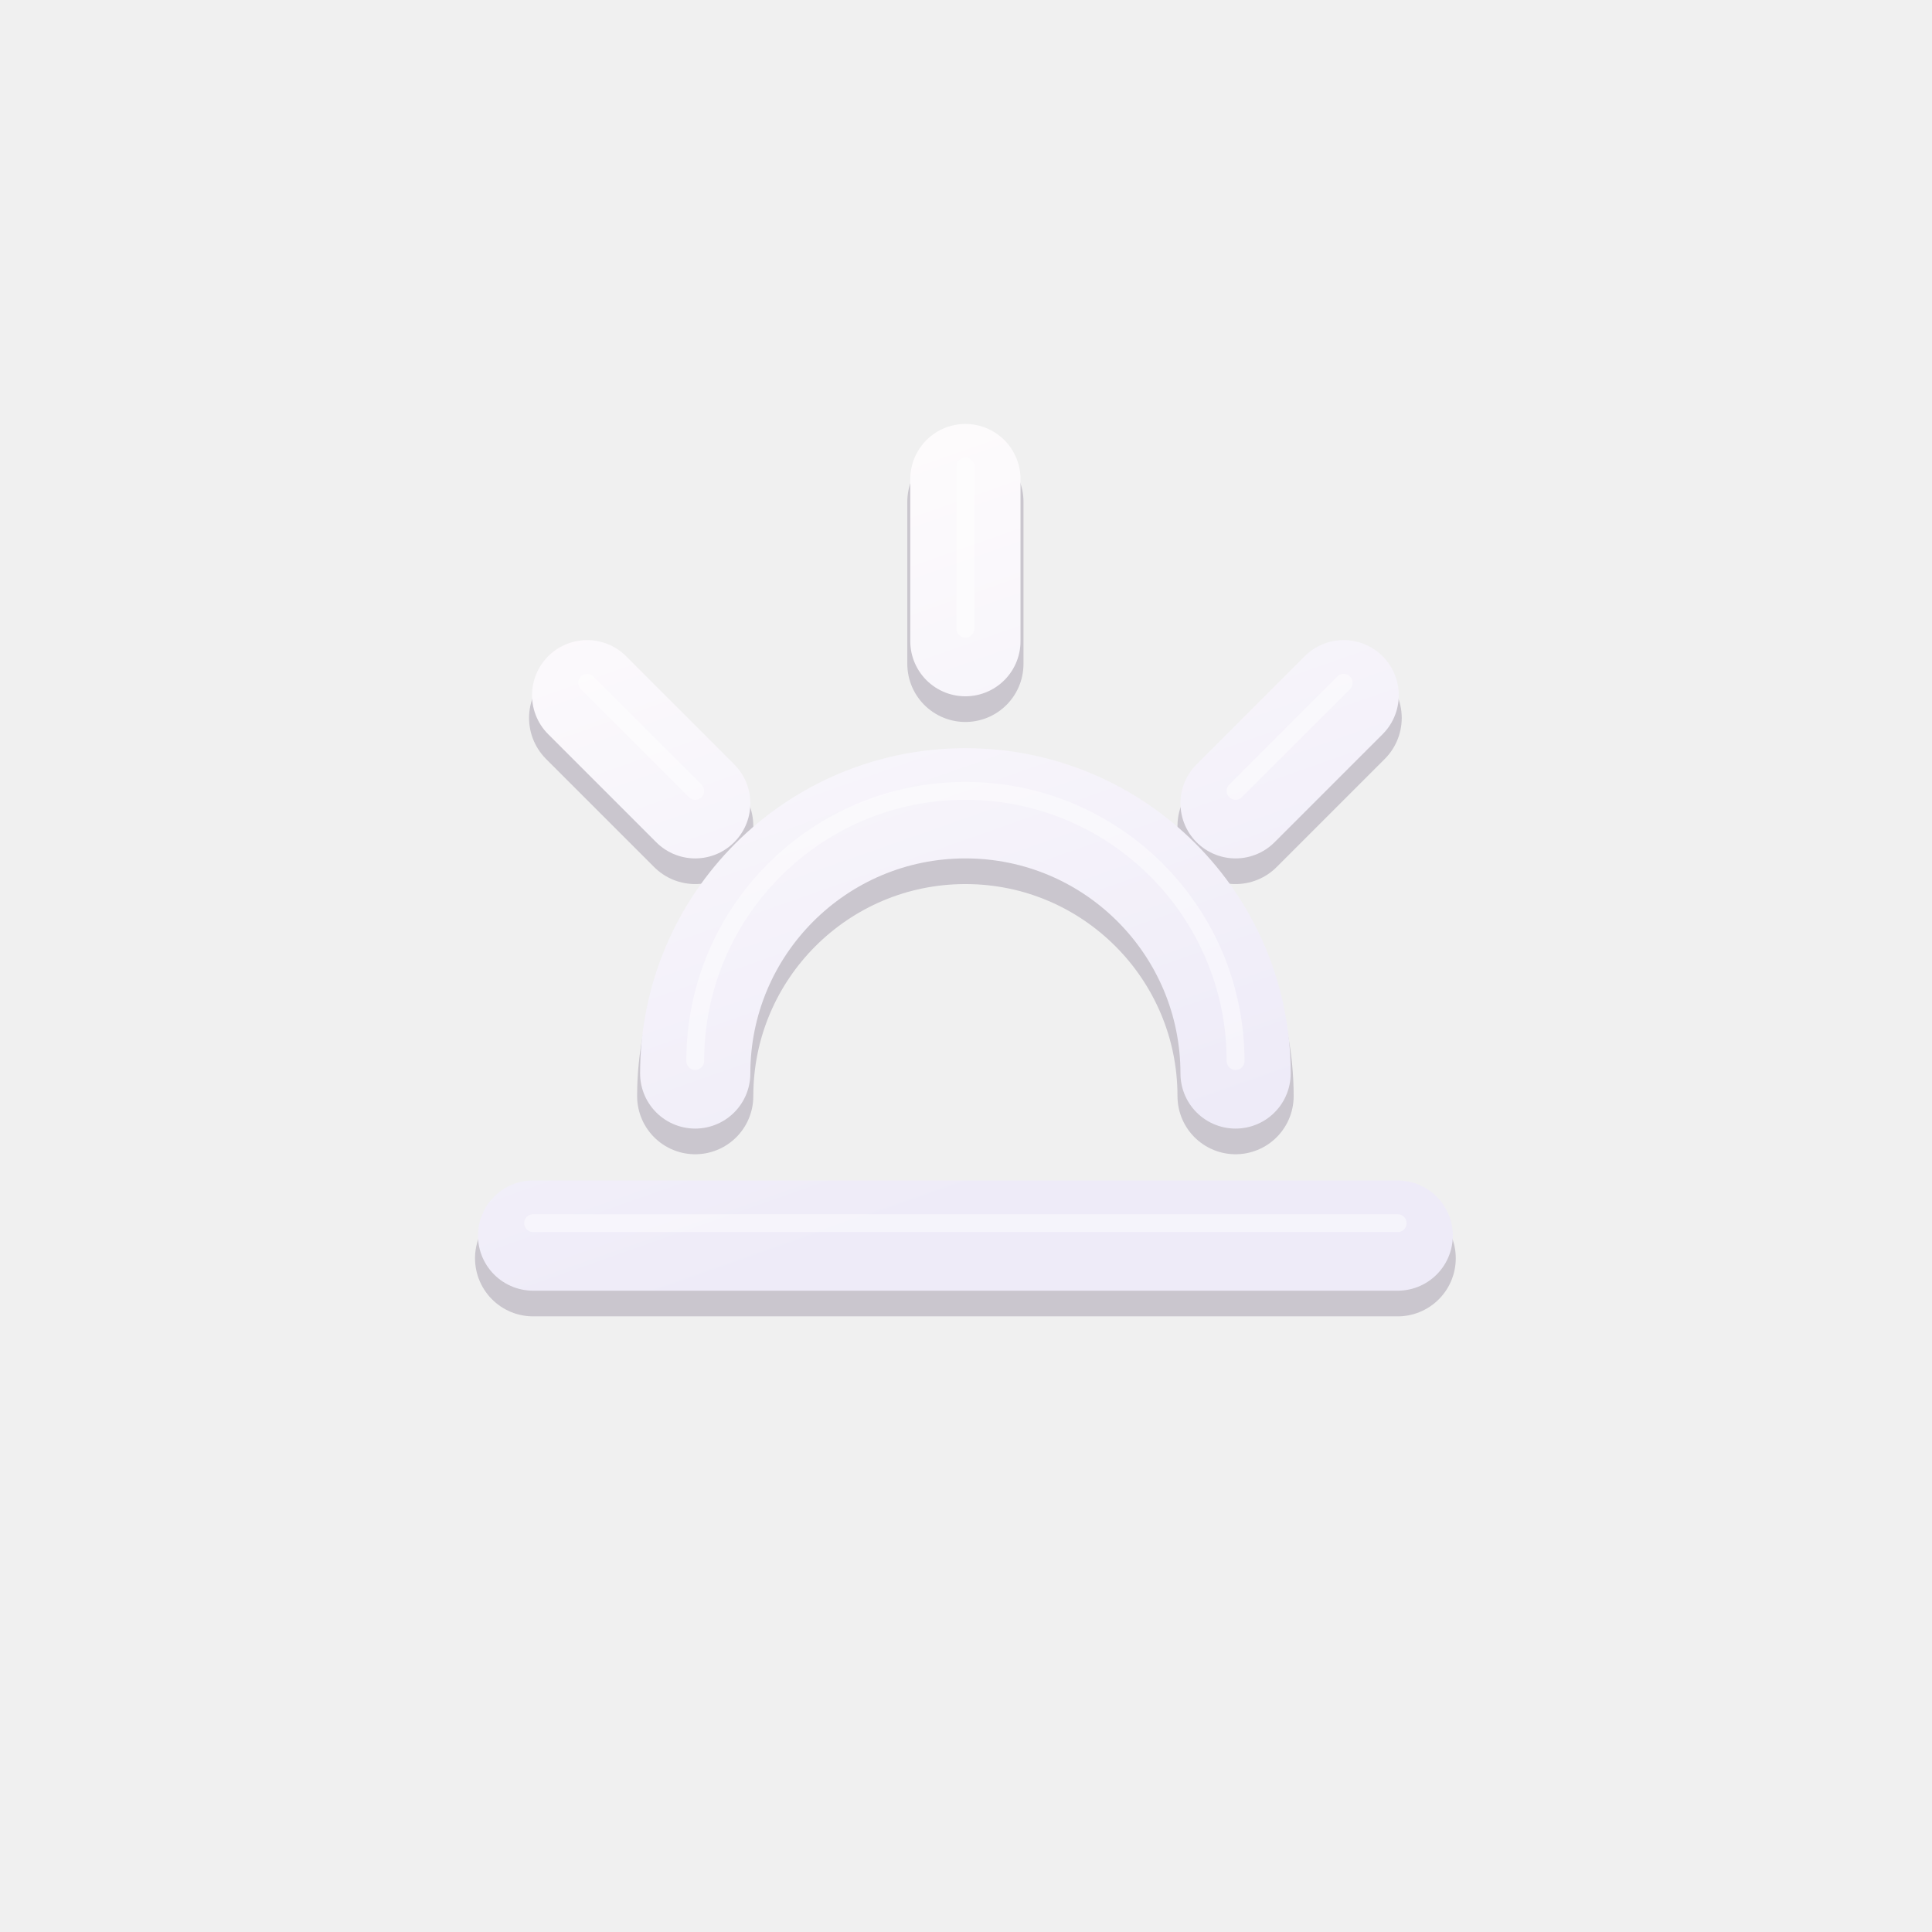
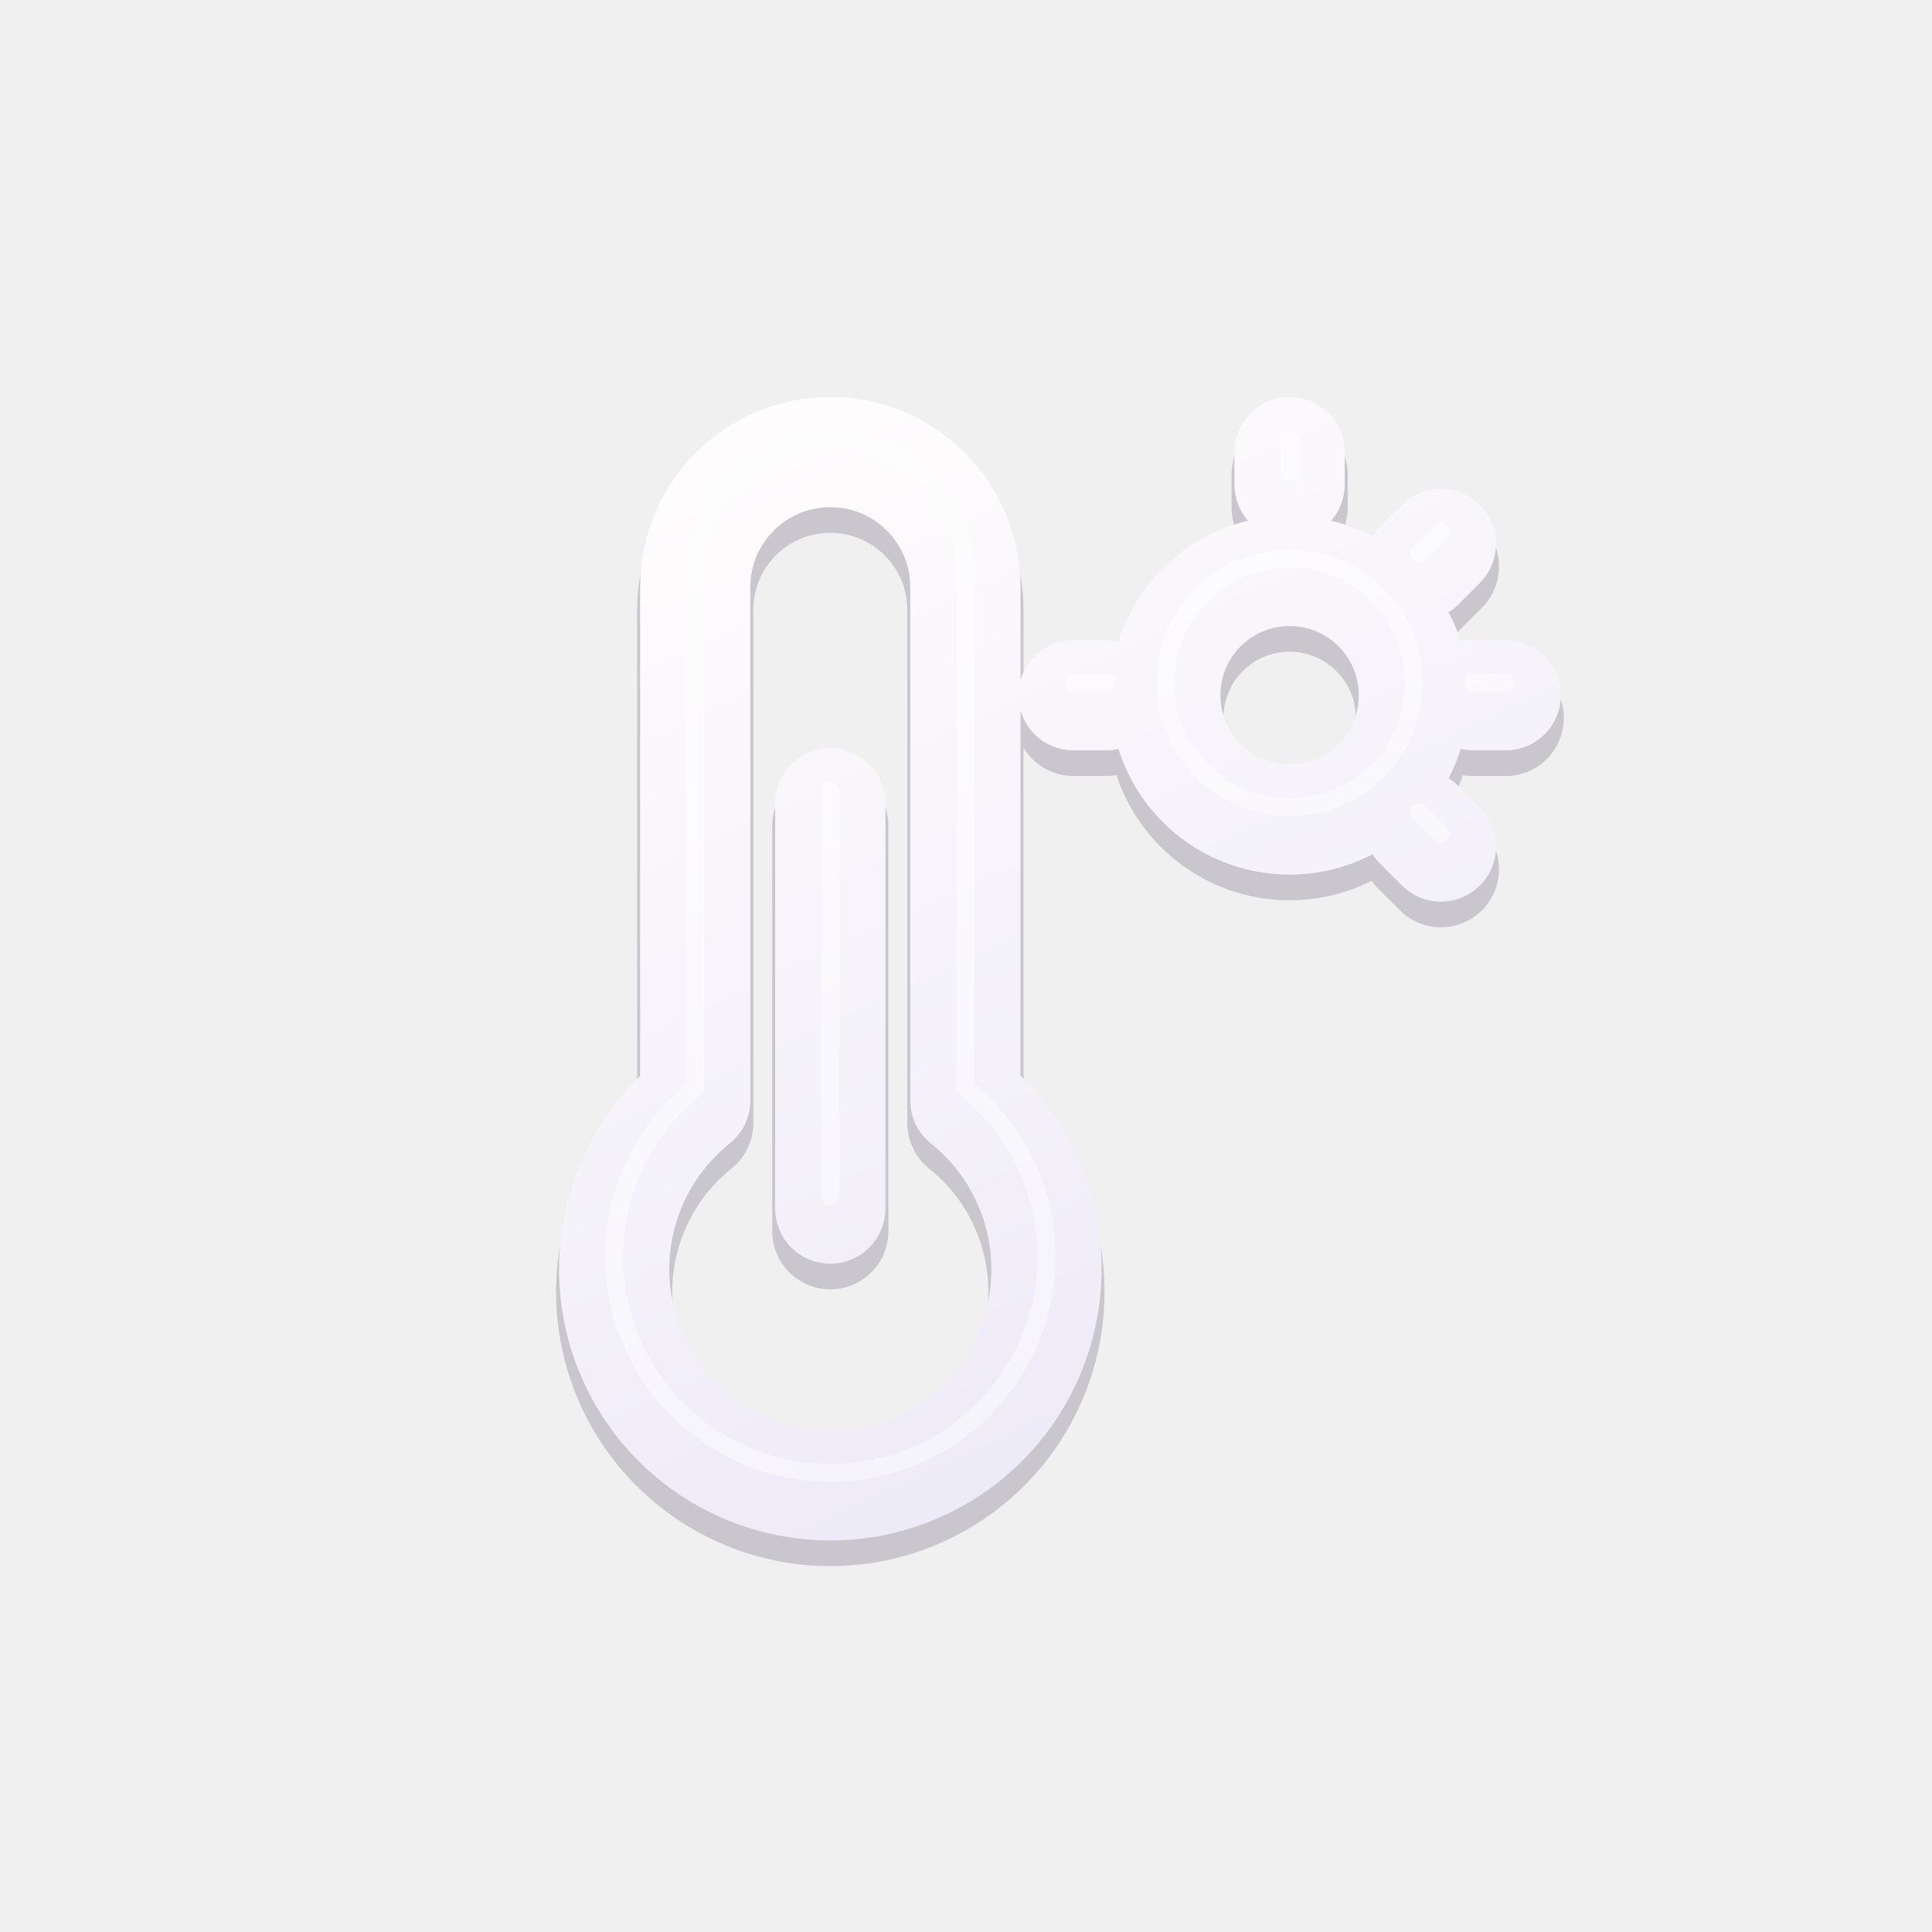
<svg xmlns="http://www.w3.org/2000/svg" width="512" height="512" viewBox="0 0 128 128">
  <defs>
    <linearGradient id="pearl" x2=".4" y2="1">
      <stop stop-color="#fffdfd" />
      <stop offset="1" stop-color="#eeebf8" />
    </linearGradient>
  </defs>
  <g transform="translate(21 21) scale(3.58)" fill="none" stroke-linecap="round" stroke-linejoin="round">
    <g stroke="#574966" opacity=".25" stroke-width="2.15" transform="translate(0 .42)">
-       <path d="M4 17h16M7 14a5 5 0 0 1 10 0M12 3v3M5 7l2 2m12-2-2 2" />
+       <path d="M7 14.5V5a2.5 2.5 0 0 1 5 0v9.5a4 4 0 1 1-5 0ZM9.5 9v7.5M15.7 7A2.3 2.3 0 1 0 20.3 7A2.3 2.3 0 1 0 15.7 7ZM18 2.5v.6M22 7h-.6M14.6 7h-.6M20.8 4.2l-.4.4M20.8 9.8l-.4-.4" />
    </g>
    <g stroke="url(#pearl)" stroke-width="2.04">
-       <path d="M4 17h16M7 14a5 5 0 0 1 10 0M12 3v3M5 7l2 2m12-2-2 2" />
+       <path d="M7 14.5V5a2.5 2.5 0 0 1 5 0v9.5a4 4 0 1 1-5 0ZM9.5 9v7.5M15.7 7A2.3 2.3 0 1 0 20.3 7A2.3 2.3 0 1 0 15.7 7ZM18 2.5v.6M22 7h-.6M14.6 7h-.6M20.8 4.2l-.4.4M20.8 9.8l-.4-.4" />
    </g>
    <g stroke="#fff" opacity=".44" stroke-width=".33" transform="translate(0 -.23)">
-       <path d="M4 17h16M7 14a5 5 0 0 1 10 0M12 3v3M5 7l2 2m12-2-2 2" />
+       <path d="M7 14.5V5a2.5 2.5 0 0 1 5 0v9.5a4 4 0 1 1-5 0ZM9.5 9v7.5M15.7 7A2.3 2.3 0 1 0 20.3 7A2.3 2.3 0 1 0 15.7 7ZM18 2.5v.6M22 7h-.6M14.6 7h-.6M20.8 4.2l-.4.4M20.8 9.8l-.4-.4" />
    </g>
  </g>
</svg>
